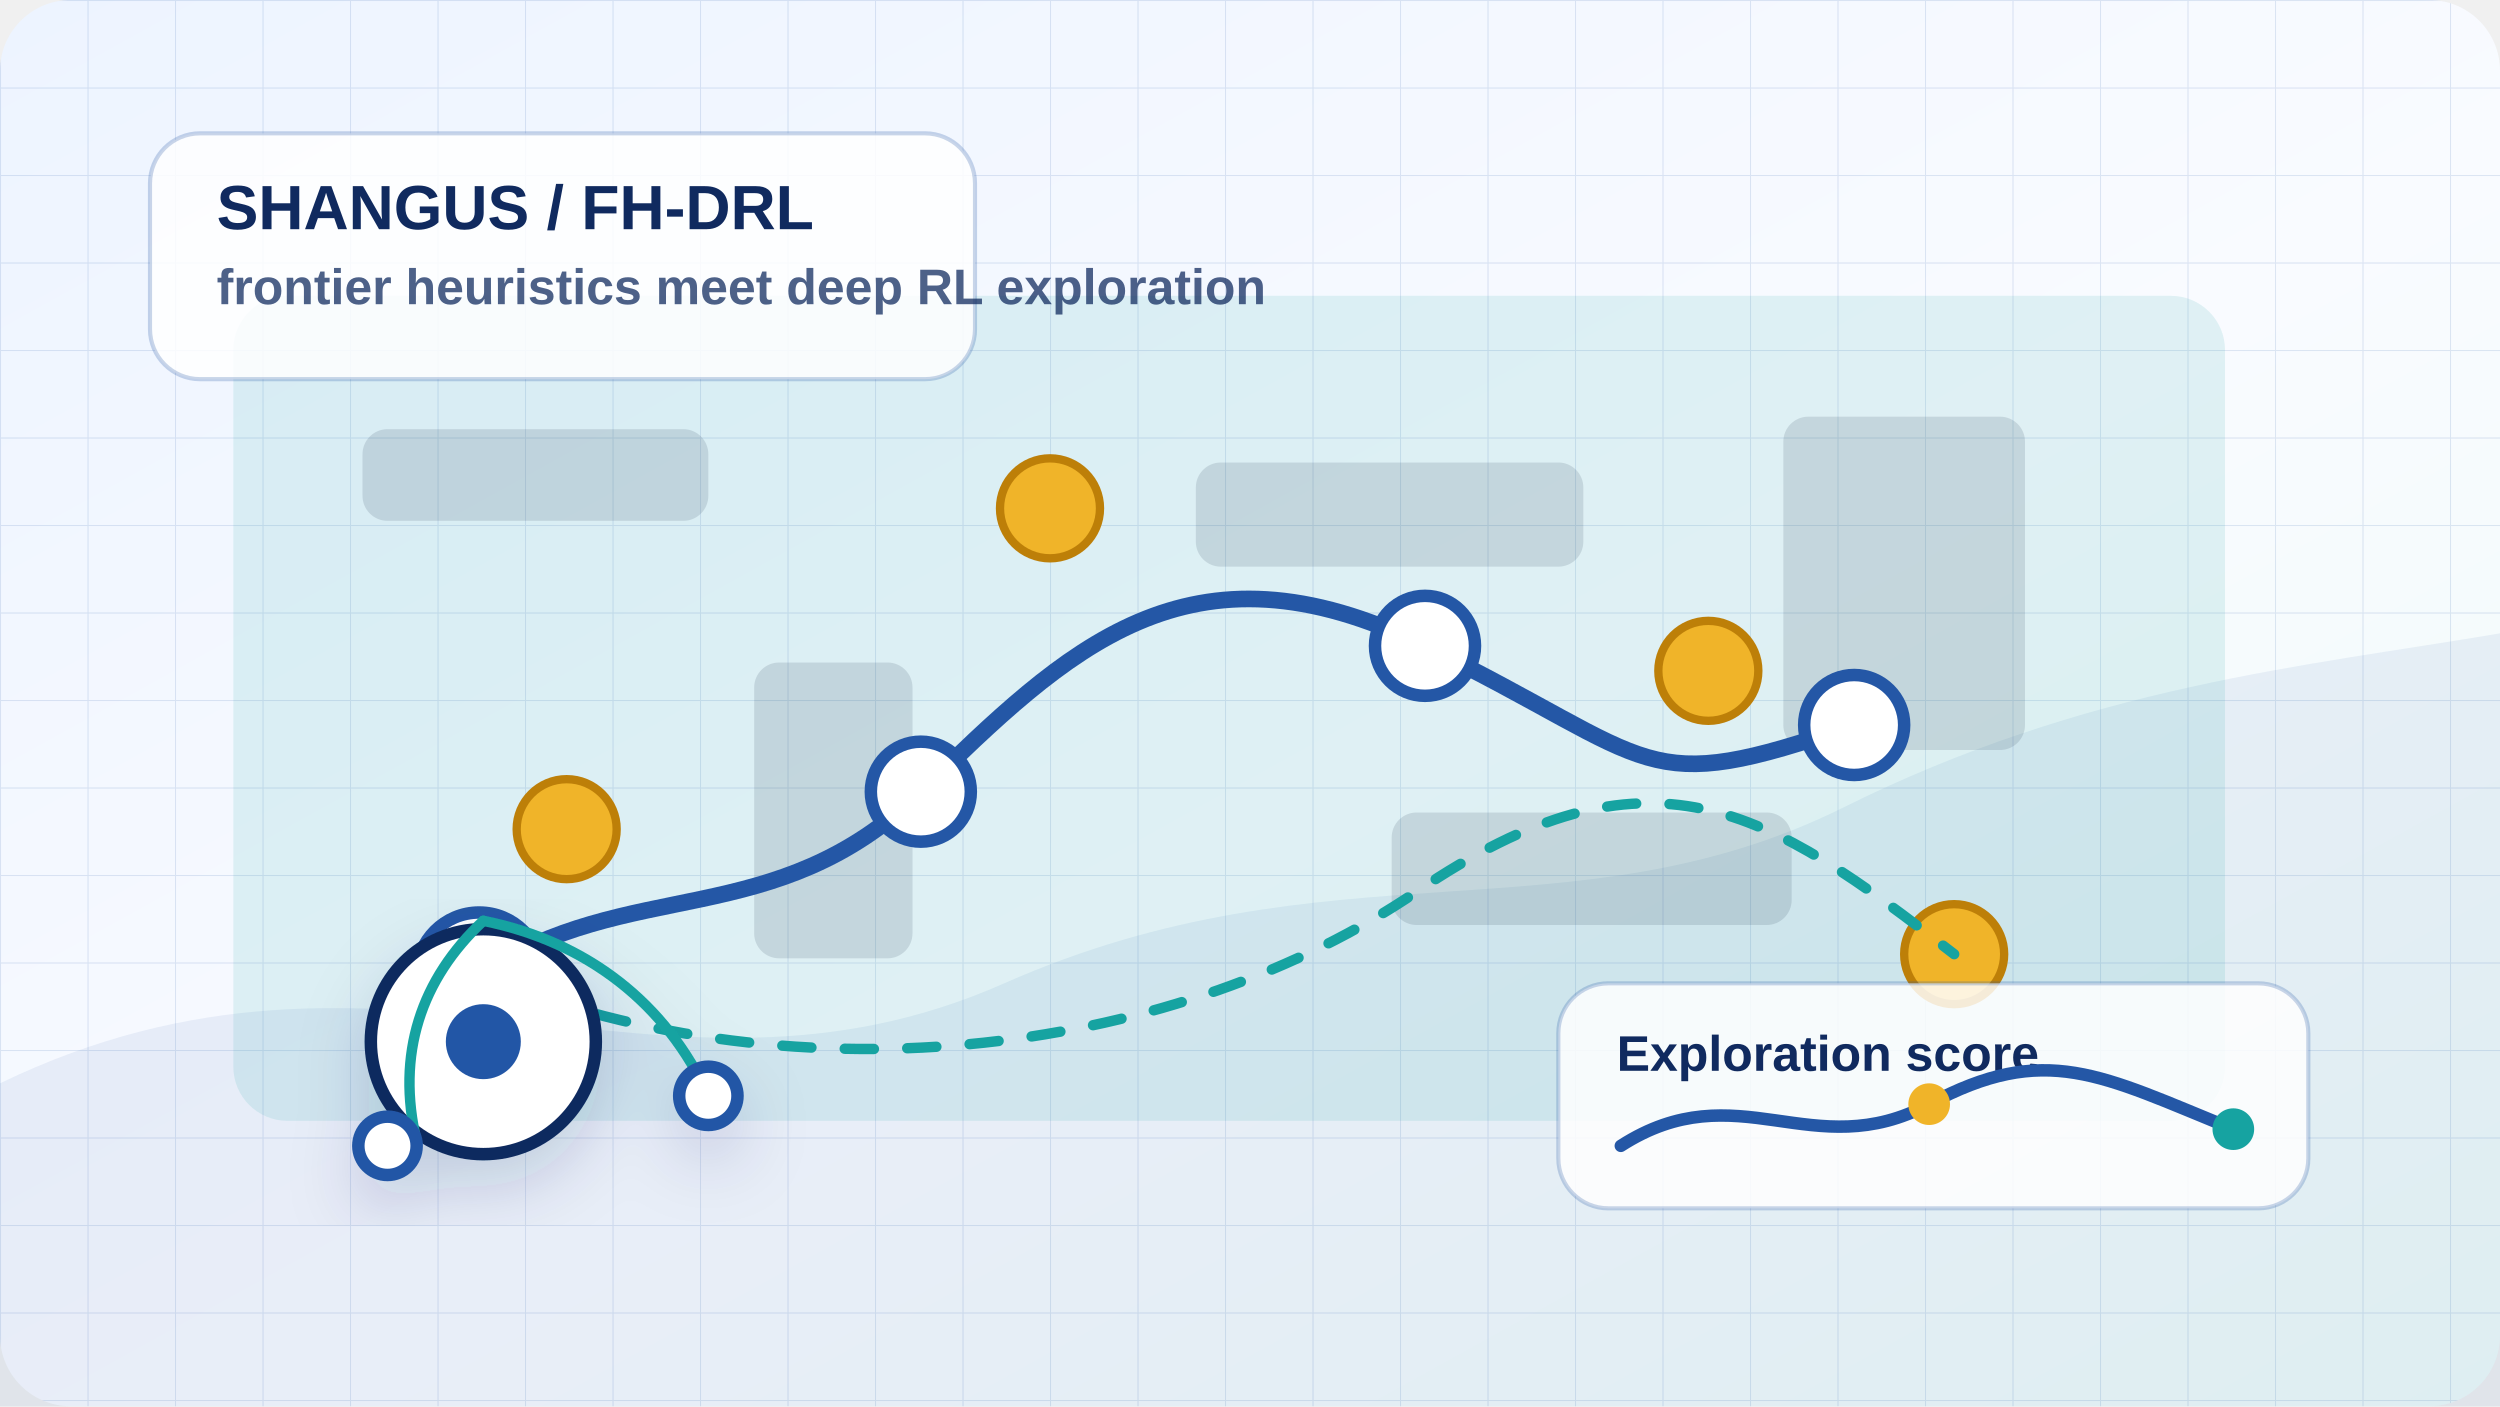
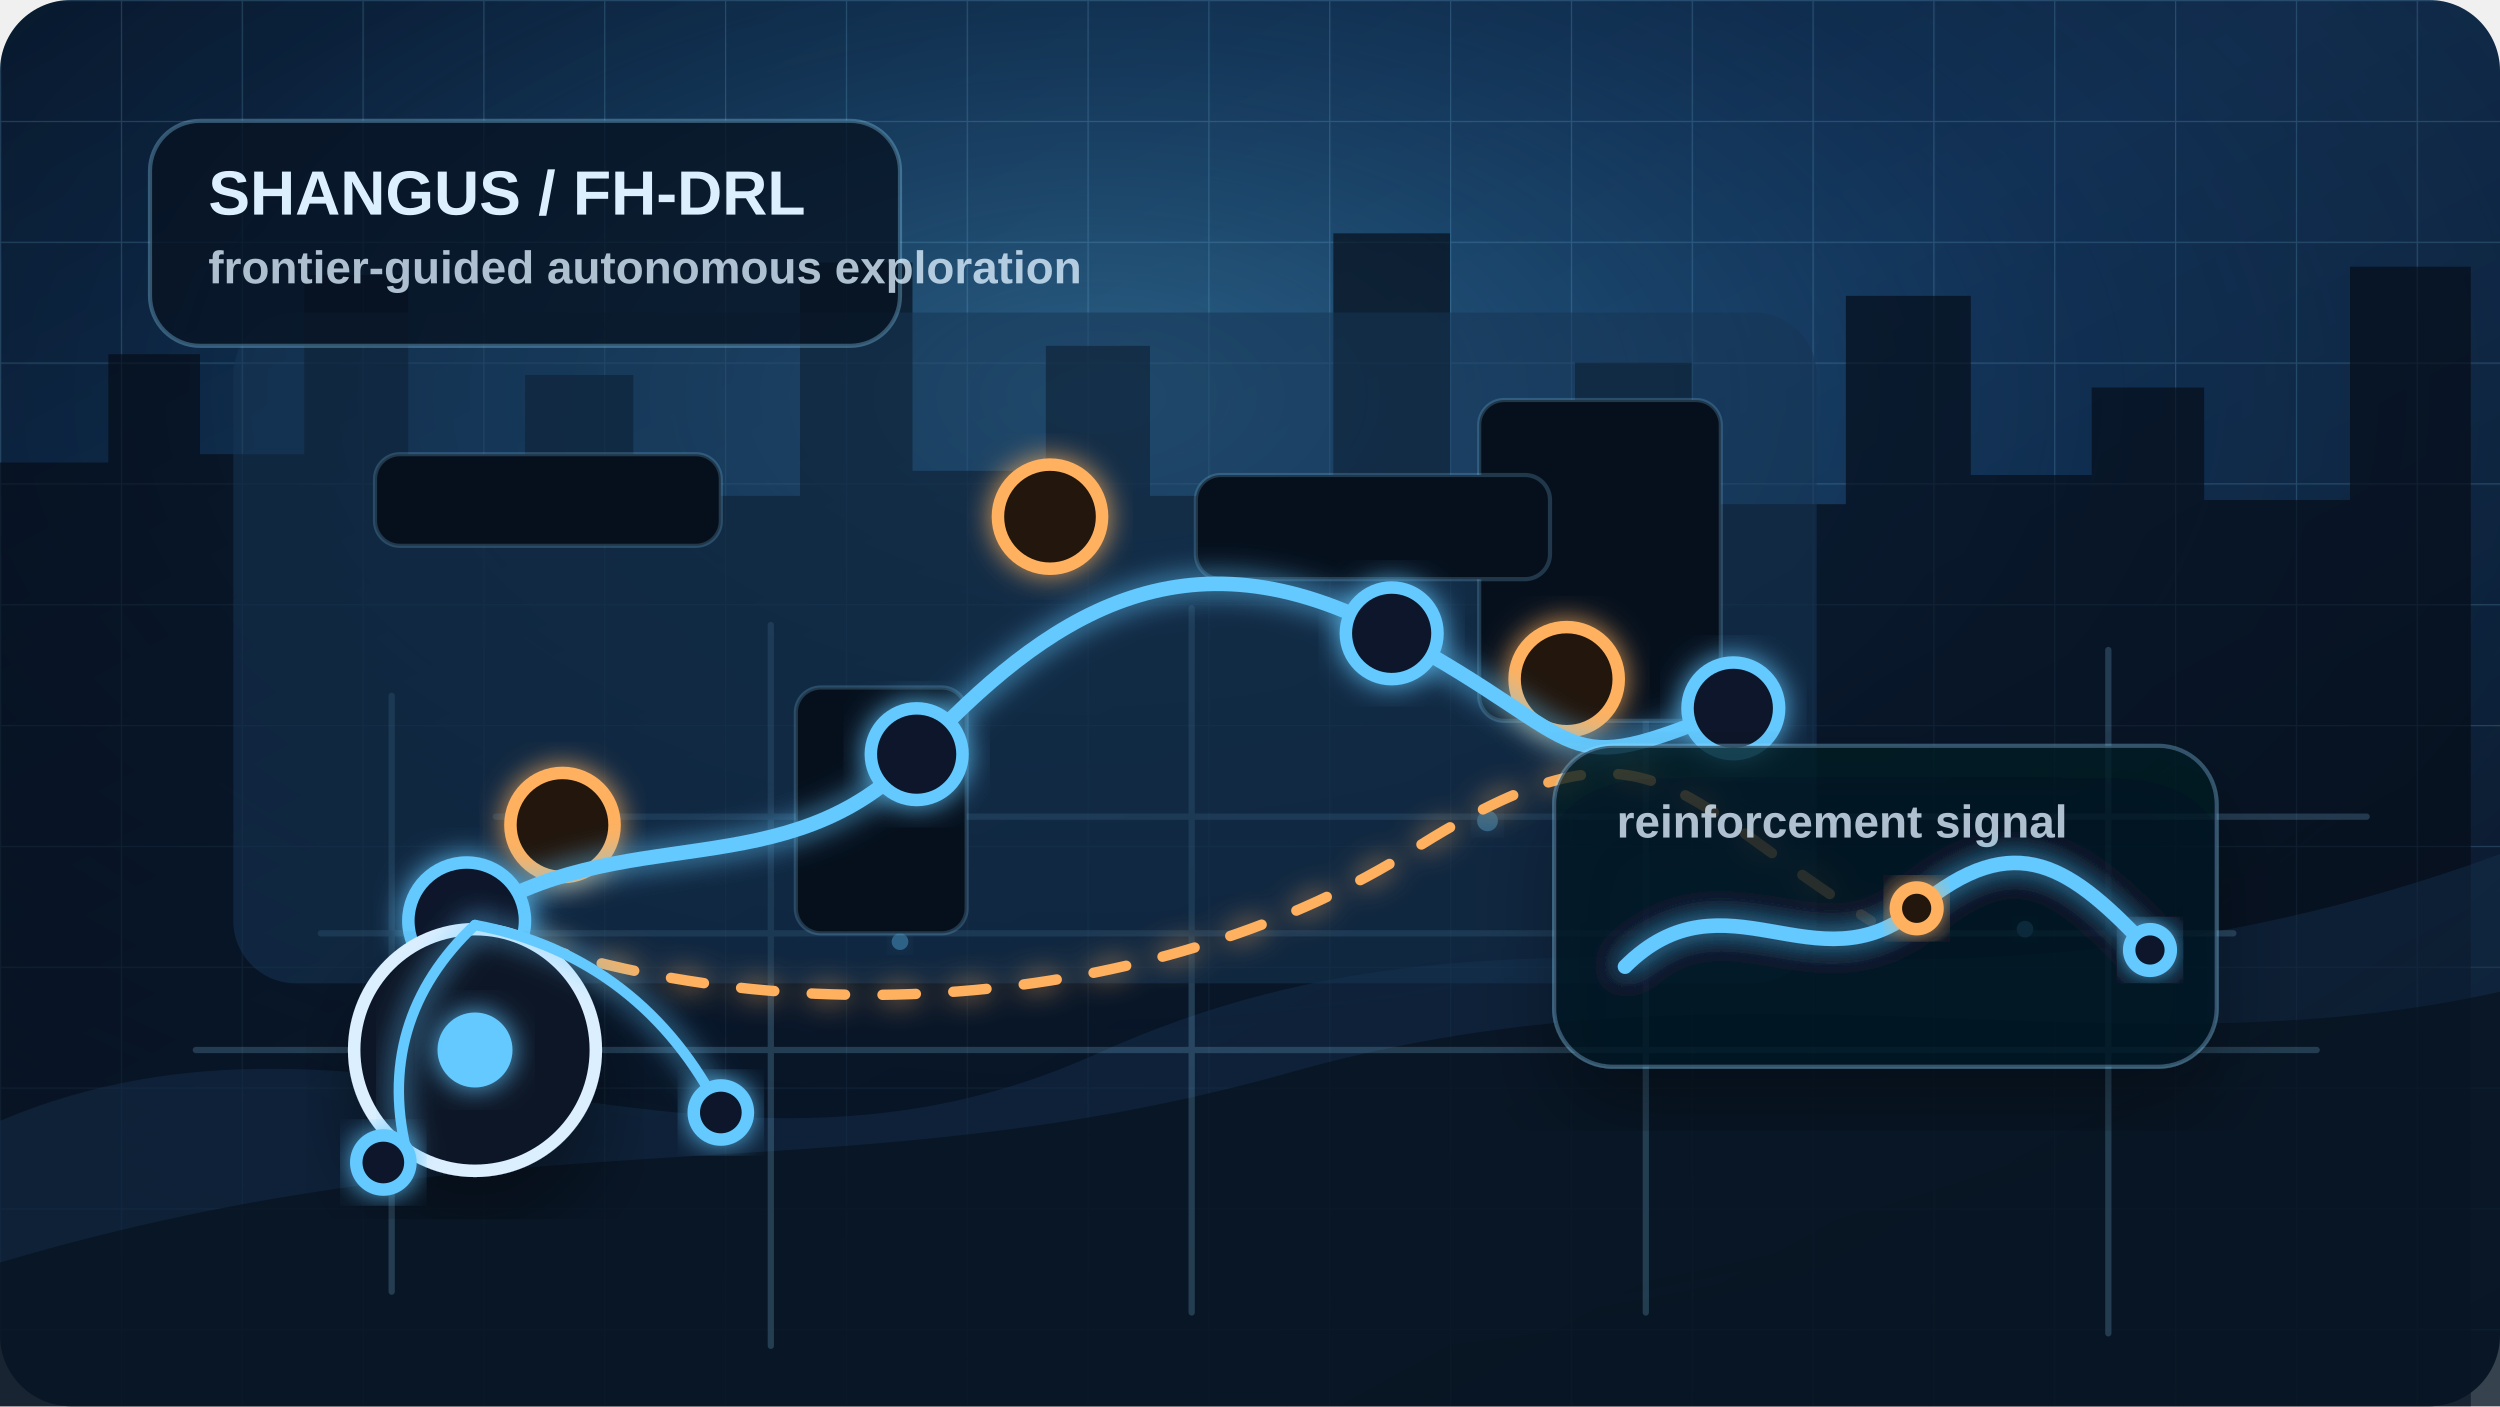
<svg xmlns="http://www.w3.org/2000/svg" viewBox="0 0 1200 675" role="img" aria-labelledby="title desc">
  <defs>
-     <linearGradient id="field" x1="0" y1="0" x2="1" y2="1">
-       <stop offset="0" stop-color="#edf4ff" />
-       <stop offset="0.55" stop-color="#f9fbff" />
-       <stop offset="1" stop-color="#eefbf8" />
+     <linearGradient id="bg" x1="0" y1="0" x2="1" y2="1">
+       <stop offset="0" stop-color="#071120" />
+       <stop offset="0.46" stop-color="#102744" />
+       <stop offset="1" stop-color="#081422" />
    </linearGradient>
-     <pattern id="cells" width="42" height="42" patternUnits="userSpaceOnUse">
-       <path d="M42 0H0V42" fill="none" stroke="#2457a6" stroke-opacity="0.14" stroke-width="1" />
+     <radialGradient id="glow" cx="44%" cy="28%" r="70%">
+       <stop offset="0" stop-color="#5cc8ff" stop-opacity="0.38" />
+       <stop offset="0.56" stop-color="#1a75c9" stop-opacity="0.13" />
+       <stop offset="1" stop-color="#1a75c9" stop-opacity="0" />
+     </radialGradient>
+     <pattern id="grid" width="58" height="58" patternUnits="userSpaceOnUse">
+       <path d="M58 0H0V58" fill="none" stroke="#8fd8ff" stroke-opacity="0.18" stroke-width="1.2" />
    </pattern>
+     <filter id="blueGlow" x="-30%" y="-30%" width="160%" height="160%">
+       <feDropShadow dx="0" dy="0" stdDeviation="7" flood-color="#63c9ff" flood-opacity="0.9" />
+     </filter>
+     <filter id="warmGlow" x="-30%" y="-30%" width="160%" height="160%">
+       <feDropShadow dx="0" dy="0" stdDeviation="7" flood-color="#ffb15f" flood-opacity="0.86" />
+     </filter>
    <filter id="shadow" x="-20%" y="-20%" width="140%" height="140%">
-       <feDropShadow dx="0" dy="14" stdDeviation="16" flood-color="#102a5f" flood-opacity="0.17" />
+       <feDropShadow dx="0" dy="24" stdDeviation="20" flood-color="#000" flood-opacity="0.38" />
    </filter>
    <style>
-       .wall{fill:#20324b;opacity:.14}
-       .known{fill:#16a3a1;opacity:.12}
-       .frontier{fill:#f0b429;stroke:#bd7f08;stroke-width:4}
-       .route{fill:none;stroke:#2457a6;stroke-width:8;stroke-linecap:round;stroke-linejoin:round}
-       .route-alt{fill:none;stroke:#16a3a1;stroke-width:5;stroke-linecap:round;stroke-dasharray:14 16}
-       .node{fill:#fff;stroke:#2457a6;stroke-width:6}
-       .panel{fill:rgba(255,255,255,.84);stroke:rgba(36,87,166,.24);stroke-width:2}
-       .ink{fill:#102a5f;font-family:Arial,sans-serif;font-weight:800;letter-spacing:0}
-       .small{font-size:24px}
-       .label{font-size:30px}
-       .robot{fill:#fff;stroke:#102a5f;stroke-width:6;stroke-linejoin:round}
-       .sensor{fill:none;stroke:#16a3a1;stroke-width:5;stroke-linecap:round}
+       .line{fill:none;stroke:#63c9ff;stroke-width:7;stroke-linecap:round;stroke-linejoin:round;filter:url(#blueGlow)}
+       .line-soft{fill:none;stroke:#8fd8ff;stroke-opacity:.28;stroke-width:3;stroke-linecap:round}
+       .line-warm{fill:none;stroke:#ffb15f;stroke-width:5;stroke-linecap:round;stroke-dasharray:16 18;filter:url(#warmGlow)}
+       .node{fill:#08182a;stroke:#63c9ff;stroke-width:6;filter:url(#blueGlow)}
+       .frontier{fill:#23180d;stroke:#ffb15f;stroke-width:6;filter:url(#warmGlow)}
+       .wall{fill:#06101d;stroke:#8fd8ff;stroke-opacity:.2;stroke-width:2}
+       .known{fill:#153554;opacity:.55}
+       .panel{fill:rgba(7,18,34,.78);stroke:rgba(143,216,255,.32);stroke-width:2}
+       .ink{fill:#dcefff;font-family:Arial,sans-serif;font-weight:800;letter-spacing:0}
+       .small{font-size:22px;opacity:.78}
+       .robot{fill:#0a1728;stroke:#dcefff;stroke-width:6;stroke-linejoin:round;filter:url(#shadow)}
+       .sensor{fill:none;stroke:#63c9ff;stroke-width:5;stroke-linecap:round;filter:url(#blueGlow)}
+       .spark{fill:#63c9ff;filter:url(#blueGlow)}
    </style>
  </defs>
-   <rect width="1200" height="675" rx="34" fill="url(#field)" />
-   <rect width="1200" height="675" rx="34" fill="url(#cells)" />
-   <path d="M0 520C186 430 315 546 482 472C638 403 754 452 884 388C1002 329 1106 320 1200 304V675H0Z" fill="#2457a6" opacity="0.08" />
-   <g transform="translate(112 142)">
-     <rect class="known" x="0" y="0" width="956" height="396" rx="26" />
-     <rect class="wall" x="62" y="64" width="166" height="44" rx="12" />
-     <rect class="wall" x="744" y="58" width="116" height="160" rx="12" />
-     <rect class="wall" x="250" y="176" width="76" height="142" rx="12" />
-     <rect class="wall" x="462" y="80" width="186" height="50" rx="12" />
-     <rect class="wall" x="556" y="248" width="192" height="54" rx="12" />
-     <circle class="frontier" cx="160" cy="256" r="24" />
-     <circle class="frontier" cx="392" cy="102" r="24" />
-     <circle class="frontier" cx="708" cy="180" r="24" />
-     <circle class="frontier" cx="826" cy="316" r="24" />
-     <path class="route" d="M118 326C190 278 260 306 330 238S458 112 572 168S674 242 778 206" />
-     <path class="route-alt" d="M118 326C276 390 456 362 568 286S736 246 826 316" />
-     <circle class="node" cx="118" cy="326" r="30" />
-     <circle class="node" cx="330" cy="238" r="24" />
-     <circle class="node" cx="572" cy="168" r="24" />
-     <circle class="node" cx="778" cy="206" r="24" />
+   <rect width="1200" height="675" rx="34" fill="url(#bg)" />
+   <rect width="1200" height="675" rx="34" fill="url(#glow)" />
+   <rect width="1200" height="675" rx="34" fill="url(#grid)" />
+   <path d="M0 222H52V170H96V218H146V132H196V230H252V180H304V238H384V126H438V226H502V166H552V238H640V112H696V230H756V174H812V242H886V142H946V228H1004V186H1058V240H1128V128H1186V675H0Z" fill="#050b15" opacity=".66" />
+   <path d="M0 538C180 462 336 592 526 506C746 406 910 516 1200 410V675H0Z" fill="#163351" opacity=".42" />
+   <path d="M0 606C250 532 404 576 622 514C836 454 1014 518 1200 476V675H0Z" fill="#06101d" opacity=".66" />
+   <g opacity=".72">
+     <path class="line-soft" d="M94 504H1112M154 448H1072M238 392H1136M188 334V620M370 300V646M572 292V630M790 274V630M1012 312V640" />
+     <circle class="spark" cx="182" cy="508" r="5" />
+     <circle class="spark" cx="432" cy="452" r="4" />
+     <circle class="spark" cx="714" cy="394" r="5" />
+     <circle class="spark" cx="972" cy="446" r="4" />
  </g>
-   <g transform="translate(156 424)" filter="url(#shadow)">
-     <circle class="robot" cx="76" cy="76" r="54" />
-     <circle fill="#2457a6" cx="76" cy="76" r="18" />
-     <path class="sensor" d="M76 18C126 28 164 58 184 102" />
-     <path class="sensor" d="M76 18C46 46 34 82 44 124" />
-     <circle class="node" cx="30" cy="126" r="14" />
-     <circle class="node" cx="184" cy="102" r="14" />
+   <g transform="translate(112 150)">
+     <rect class="known" x="0" y="0" width="760" height="322" rx="30" />
+     <rect class="wall" x="68" y="68" width="166" height="44" rx="12" />
+     <rect class="wall" x="598" y="42" width="116" height="154" rx="12" />
+     <rect class="wall" x="270" y="180" width="82" height="118" rx="12" />
+     <rect class="wall" x="462" y="78" width="170" height="50" rx="12" />
+     <circle class="frontier" cx="158" cy="246" r="25" />
+     <circle class="frontier" cx="392" cy="98" r="25" />
+     <circle class="frontier" cx="640" cy="176" r="25" />
+     <path class="line" d="M112 292C186 242 266 278 328 212S456 100 556 154S632 226 720 190" />
+     <path class="line-warm" d="M112 292C270 354 452 330 566 258S690 232 786 292" />
+     <circle class="node" cx="112" cy="292" r="28" />
+     <circle class="node" cx="328" cy="212" r="22" />
+     <circle class="node" cx="556" cy="154" r="22" />
+     <circle class="node" cx="720" cy="190" r="22" />
  </g>
-   <g transform="translate(72 64)">
-     <rect class="panel" width="396" height="118" rx="24" />
-     <text class="ink label" x="32" y="46">SHANGUS / FH-DRL</text>
-     <text class="ink small" x="32" y="82" opacity="0.74">frontier heuristics meet deep RL exploration</text>
+   <g transform="translate(150 426)">
+     <circle class="robot" cx="78" cy="78" r="58" />
+     <circle fill="#63c9ff" cx="78" cy="78" r="18" filter="url(#blueGlow)" />
+     <path class="sensor" d="M78 18C132 28 172 60 196 108" />
+     <path class="sensor" d="M78 18C46 48 34 86 46 130" />
+     <circle class="node" cx="34" cy="132" r="13" />
+     <circle class="node" cx="196" cy="108" r="13" />
  </g>
-   <g transform="translate(748 472)">
+   <g transform="translate(746 358)" filter="url(#shadow)">
+     <rect class="panel" width="318" height="154" rx="28" />
+     <text class="ink small" x="30" y="44">reinforcement signal</text>
+     <path class="line" d="M34 106C82 58 126 118 174 78S248 58 286 98" />
+     <circle class="frontier" cx="174" cy="78" r="10" />
+     <circle class="node" cx="286" cy="98" r="10" />
+   </g>
+   <g transform="translate(72 58)">
    <rect class="panel" width="360" height="108" rx="24" />
-     <text class="ink small" x="28" y="42">Exploration score</text>
-     <path d="M30 78C86 42 122 88 178 58S260 44 324 70" fill="none" stroke="#2457a6" stroke-width="6" stroke-linecap="round" />
-     <circle fill="#f0b429" cx="178" cy="58" r="10" />
-     <circle fill="#16a3a1" cx="324" cy="70" r="10" />
+     <text class="ink" x="28" y="45" font-size="30">SHANGUS / FH-DRL</text>
+     <text class="ink small" x="28" y="78">frontier-guided autonomous exploration</text>
  </g>
</svg>
